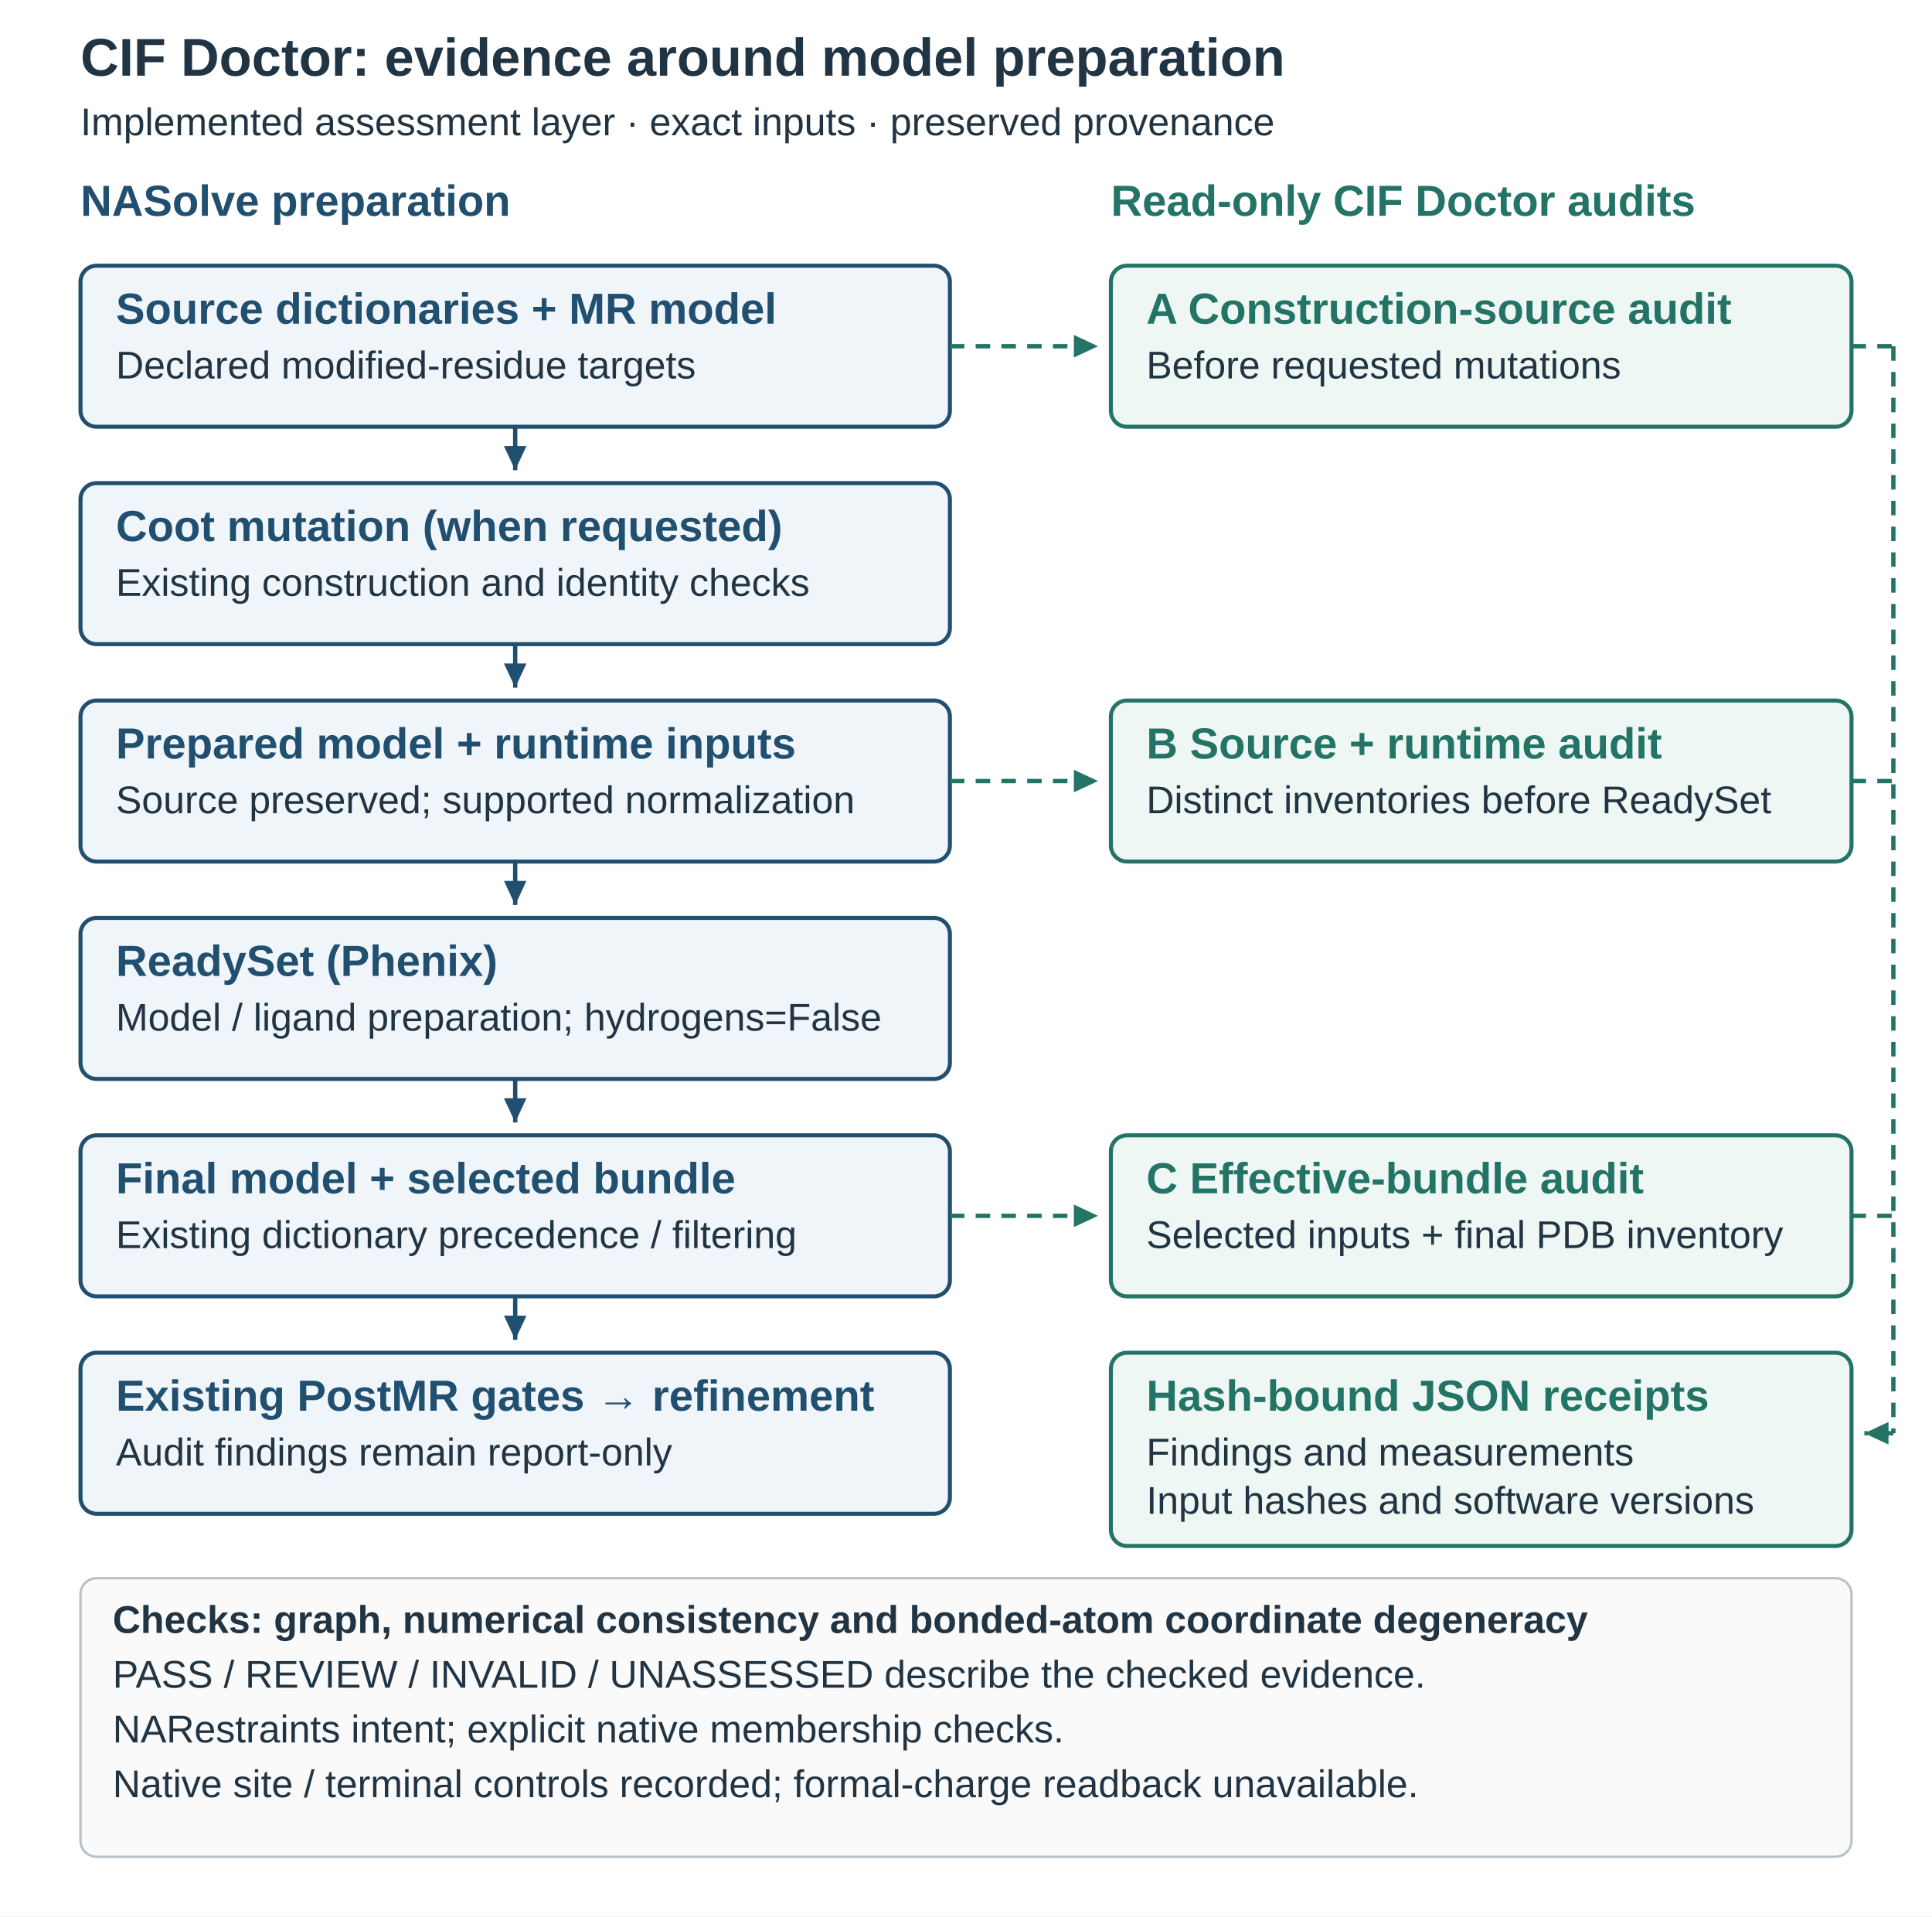
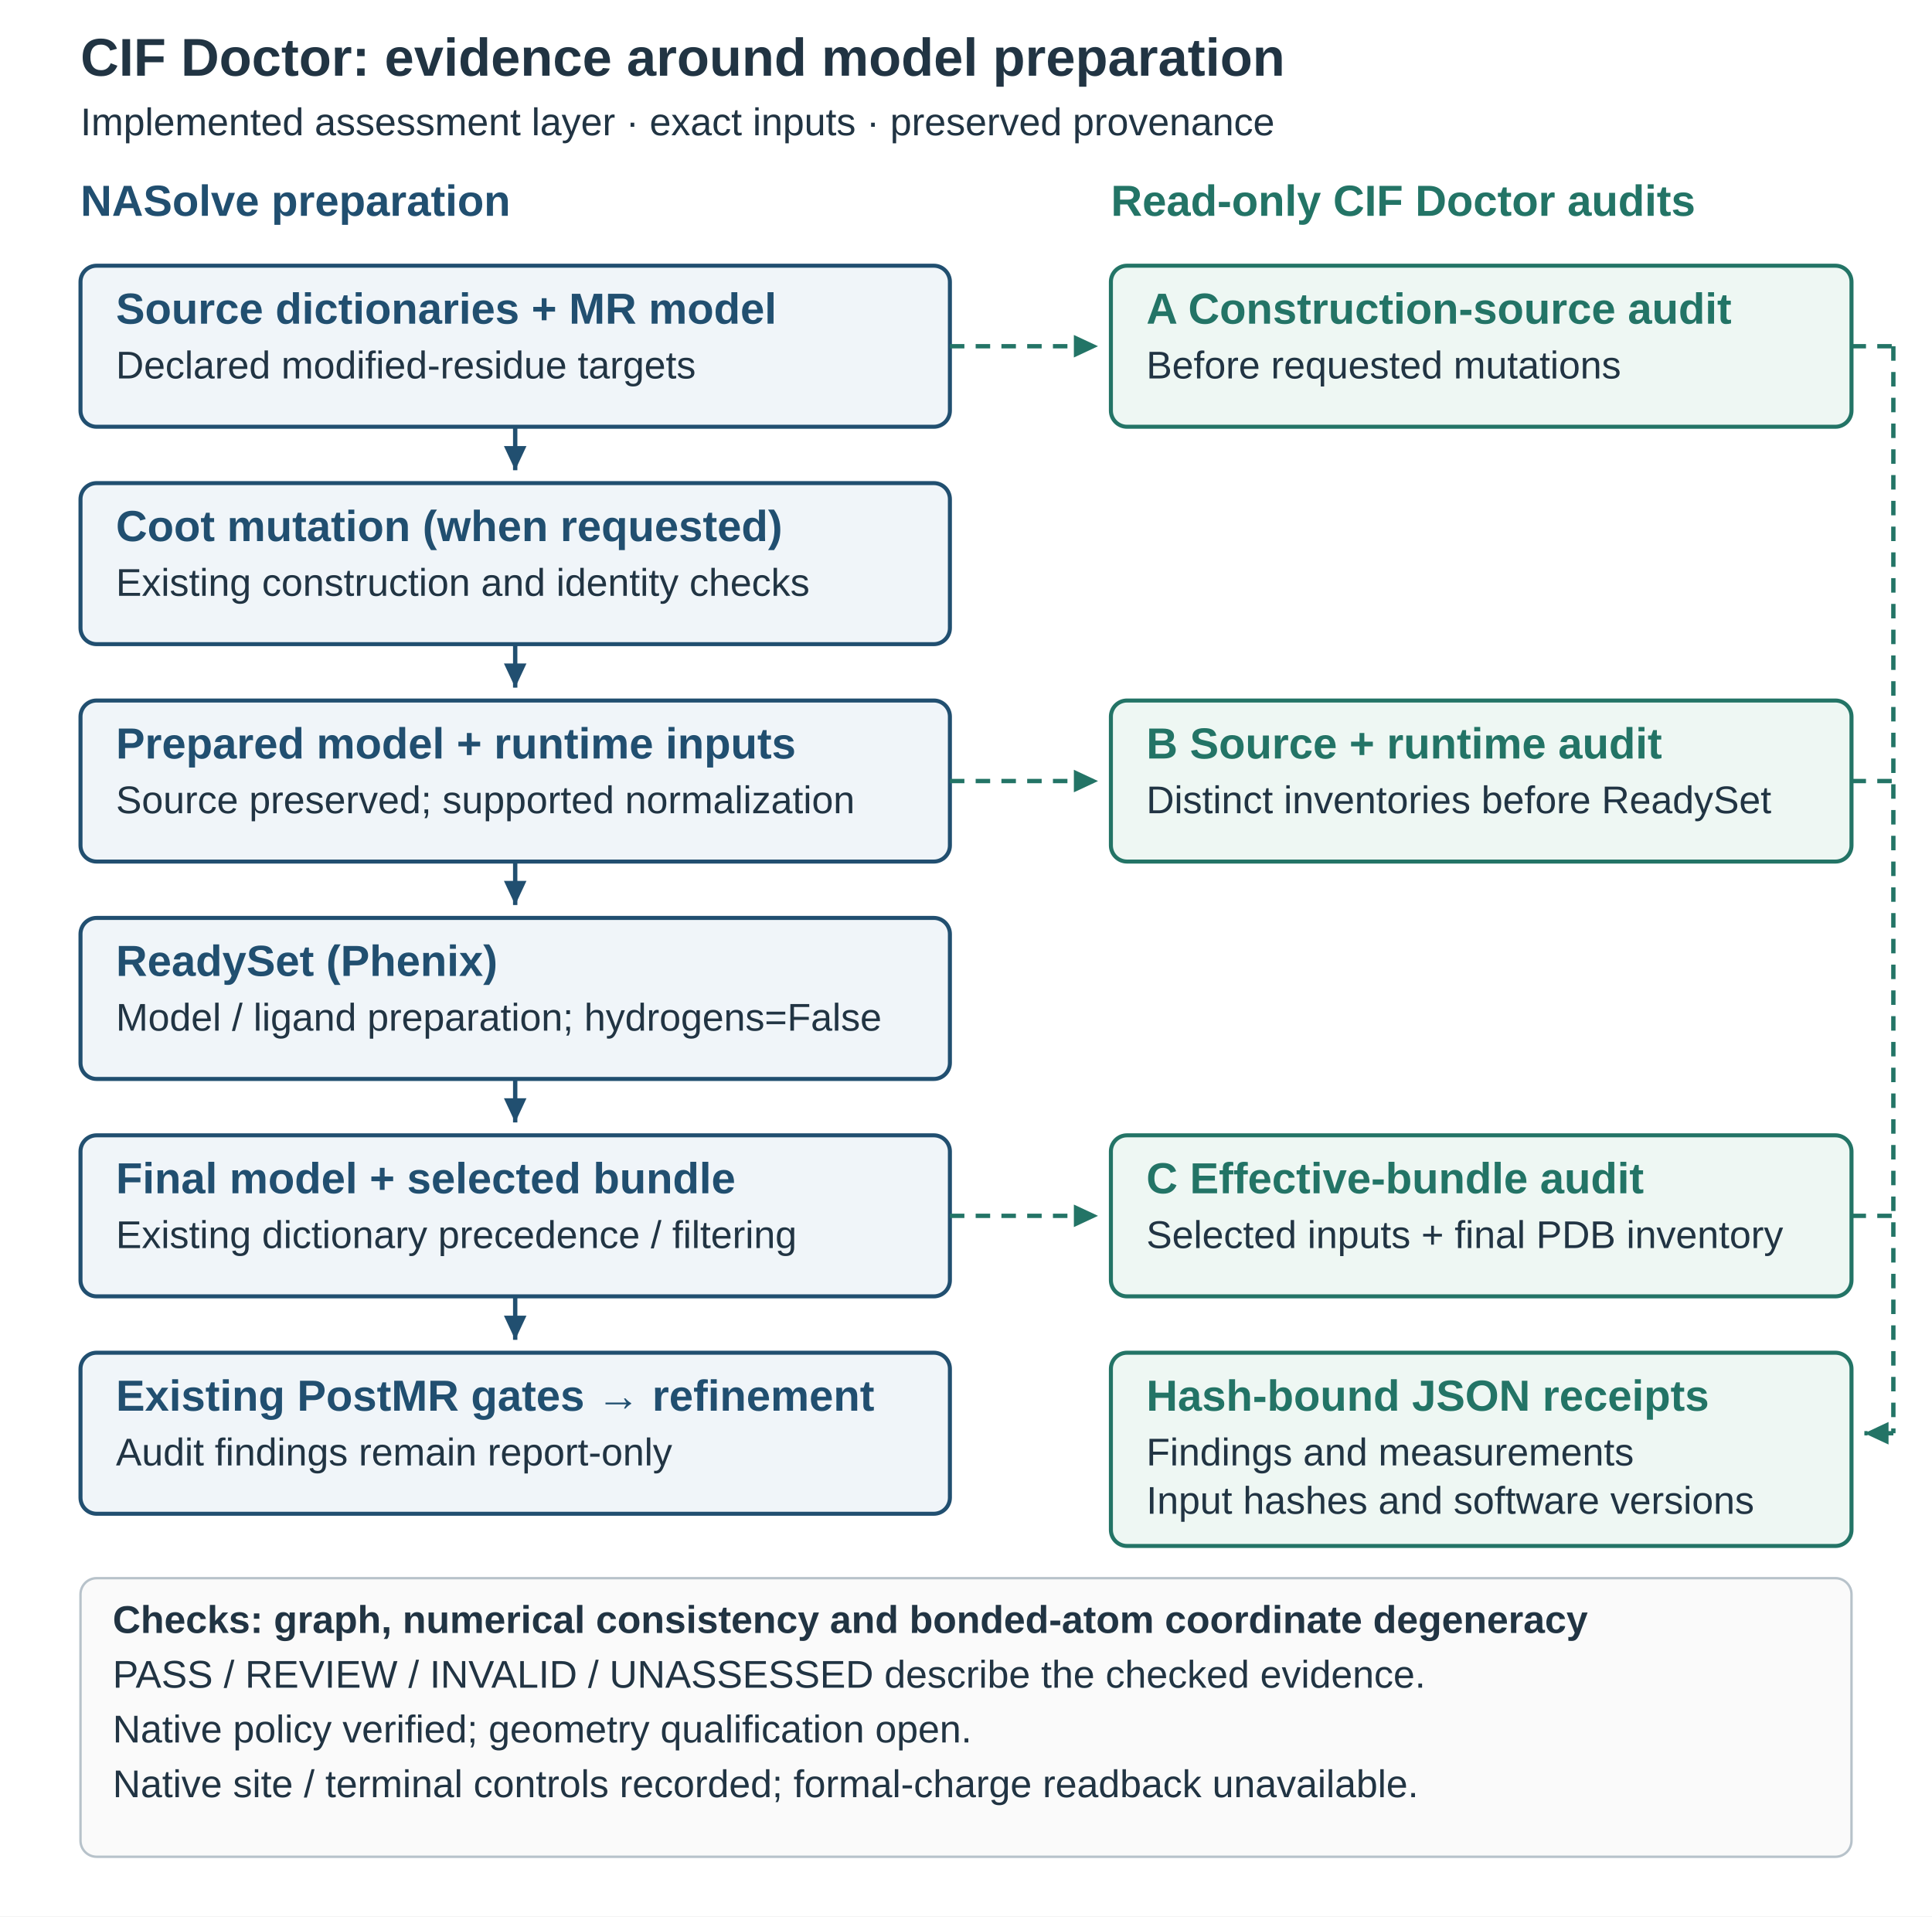
<svg xmlns="http://www.w3.org/2000/svg" width="180mm" height="178.5mm" viewBox="0 0 1200 1190" role="img" aria-labelledby="title description">
  <rect width="1200" height="1190" fill="white" />
  <text x="50" y="47" font-family="Arial, Helvetica, sans-serif" font-size="33" font-weight="bold" fill="#213443" text-anchor="start">CIF Doctor: evidence around model preparation</text>
  <text x="50" y="84" font-family="Arial, Helvetica, sans-serif" font-size="24" font-weight="normal" fill="#213443" text-anchor="start">Implemented assessment layer · exact inputs · preserved provenance</text>
  <text x="50" y="134" font-family="Arial, Helvetica, sans-serif" font-size="27" font-weight="bold" fill="#214f70" text-anchor="start">NASolve preparation</text>
  <text x="690" y="134" font-family="Arial, Helvetica, sans-serif" font-size="27" font-weight="bold" fill="#237466" text-anchor="start">Read-only CIF Doctor audits</text>
  <g id="source-inputs">
    <rect x="50" y="165" width="540" height="100" rx="10" fill="#f0f5f9" stroke="#214f70" stroke-width="2.5" />
    <text x="72" y="201" font-family="Arial, Helvetica, sans-serif" font-size="27" font-weight="bold" fill="#214f70" text-anchor="start">Source dictionaries + MR model</text>
    <text x="72" y="235" font-family="Arial, Helvetica, sans-serif" font-size="24" font-weight="normal" fill="#213443" text-anchor="start">Declared modified-residue targets</text>
  </g>
  <g id="coot-mutation">
    <rect x="50" y="300" width="540" height="100" rx="10" fill="#f0f5f9" stroke="#214f70" stroke-width="2.5" />
    <text x="72" y="336" font-family="Arial, Helvetica, sans-serif" font-size="27" font-weight="bold" fill="#214f70" text-anchor="start">Coot mutation (when requested)</text>
    <text x="72" y="370" font-family="Arial, Helvetica, sans-serif" font-size="24" font-weight="normal" fill="#213443" text-anchor="start">Existing construction and identity checks</text>
  </g>
  <g id="prepared-inputs">
    <rect x="50" y="435" width="540" height="100" rx="10" fill="#f0f5f9" stroke="#214f70" stroke-width="2.5" />
    <text x="72" y="471" font-family="Arial, Helvetica, sans-serif" font-size="27" font-weight="bold" fill="#214f70" text-anchor="start">Prepared model + runtime inputs</text>
    <text x="72" y="505" font-family="Arial, Helvetica, sans-serif" font-size="24" font-weight="normal" fill="#213443" text-anchor="start">Source preserved; supported normalization</text>
  </g>
  <g id="readyset">
    <rect x="50" y="570" width="540" height="100" rx="10" fill="#f0f5f9" stroke="#214f70" stroke-width="2.5" />
    <text x="72" y="606" font-family="Arial, Helvetica, sans-serif" font-size="27" font-weight="bold" fill="#214f70" text-anchor="start">ReadySet (Phenix)</text>
    <text x="72" y="640" font-family="Arial, Helvetica, sans-serif" font-size="24" font-weight="normal" fill="#213443" text-anchor="start">Model / ligand preparation; hydrogens=False</text>
  </g>
  <g id="effective-inputs">
    <rect x="50" y="705" width="540" height="100" rx="10" fill="#f0f5f9" stroke="#214f70" stroke-width="2.5" />
    <text x="72" y="741" font-family="Arial, Helvetica, sans-serif" font-size="27" font-weight="bold" fill="#214f70" text-anchor="start">Final model + selected bundle</text>
    <text x="72" y="775" font-family="Arial, Helvetica, sans-serif" font-size="24" font-weight="normal" fill="#213443" text-anchor="start">Existing dictionary precedence / filtering</text>
  </g>
  <g id="postmr-gates">
    <rect x="50" y="840" width="540" height="100" rx="10" fill="#f0f5f9" stroke="#214f70" stroke-width="2.5" />
    <text x="72" y="876" font-family="Arial, Helvetica, sans-serif" font-size="27" font-weight="bold" fill="#214f70" text-anchor="start">Existing PostMR gates → refinement</text>
    <text x="72" y="910" font-family="Arial, Helvetica, sans-serif" font-size="24" font-weight="normal" fill="#213443" text-anchor="start">Audit findings remain report-only</text>
  </g>
  <g id="preparation-flow-0">
    <path d="M 320.0 265.0 L 320.0 292.0" fill="none" stroke="#214f70" stroke-width="2.7" />
    <polygon points="320.0,292.0 313.0,277.0 327.0,277.0" fill="#214f70" />
  </g>
  <g id="preparation-flow-1">
    <path d="M 320.0 400.0 L 320.0 427.0" fill="none" stroke="#214f70" stroke-width="2.7" />
    <polygon points="320.0,427.0 313.0,412.0 327.0,412.0" fill="#214f70" />
  </g>
  <g id="preparation-flow-2">
    <path d="M 320.0 535.0 L 320.0 562.0" fill="none" stroke="#214f70" stroke-width="2.7" />
    <polygon points="320.0,562.0 313.0,547.0 327.0,547.0" fill="#214f70" />
  </g>
  <g id="preparation-flow-3">
    <path d="M 320.0 670.0 L 320.0 697.0" fill="none" stroke="#214f70" stroke-width="2.7" />
    <polygon points="320.0,697.0 313.0,682.0 327.0,682.0" fill="#214f70" />
  </g>
  <g id="preparation-flow-4">
    <path d="M 320.0 805.0 L 320.0 832.0" fill="none" stroke="#214f70" stroke-width="2.7" />
    <polygon points="320.0,832.0 313.0,817.0 327.0,817.0" fill="#214f70" />
  </g>
  <g id="mutation-audit">
    <rect x="690" y="165" width="460" height="100" rx="10" fill="#eef7f3" stroke="#237466" stroke-width="2.5" />
    <text x="712" y="201" font-family="Arial, Helvetica, sans-serif" font-size="27" font-weight="bold" fill="#237466" text-anchor="start">A  Construction-source audit</text>
    <text x="712" y="235" font-family="Arial, Helvetica, sans-serif" font-size="24" font-weight="normal" fill="#213443" text-anchor="start">Before requested mutations</text>
  </g>
  <g id="audit-branch-mutation-audit">
    <path d="M 590.0 215.0 L 599.0 215.0" fill="none" stroke="#237466" stroke-width="2.7" />
    <path d="M 606.0 215.0 L 615.0 215.0" fill="none" stroke="#237466" stroke-width="2.7" />
    <path d="M 622.0 215.0 L 631.0 215.0" fill="none" stroke="#237466" stroke-width="2.7" />
    <path d="M 638.0 215.0 L 647.0 215.0" fill="none" stroke="#237466" stroke-width="2.7" />
    <path d="M 654.0 215.0 L 663.0 215.0" fill="none" stroke="#237466" stroke-width="2.7" />
    <path d="M 670.0 215.0 L 679.0 215.0" fill="none" stroke="#237466" stroke-width="2.7" />
    <polygon points="682.0,215.0 667.0,222.0 667.0,208.0" fill="#237466" />
  </g>
  <g id="source-runtime-audit">
    <rect x="690" y="435" width="460" height="100" rx="10" fill="#eef7f3" stroke="#237466" stroke-width="2.5" />
    <text x="712" y="471" font-family="Arial, Helvetica, sans-serif" font-size="27" font-weight="bold" fill="#237466" text-anchor="start">B  Source + runtime audit</text>
    <text x="712" y="505" font-family="Arial, Helvetica, sans-serif" font-size="24" font-weight="normal" fill="#213443" text-anchor="start">Distinct inventories before ReadySet</text>
  </g>
  <g id="audit-branch-source-runtime-audit">
    <path d="M 590.0 485.0 L 599.0 485.0" fill="none" stroke="#237466" stroke-width="2.7" />
    <path d="M 606.0 485.0 L 615.0 485.0" fill="none" stroke="#237466" stroke-width="2.7" />
    <path d="M 622.0 485.0 L 631.0 485.0" fill="none" stroke="#237466" stroke-width="2.7" />
    <path d="M 638.0 485.0 L 647.0 485.0" fill="none" stroke="#237466" stroke-width="2.7" />
    <path d="M 654.0 485.0 L 663.0 485.0" fill="none" stroke="#237466" stroke-width="2.7" />
    <path d="M 670.0 485.0 L 679.0 485.0" fill="none" stroke="#237466" stroke-width="2.7" />
    <polygon points="682.0,485.0 667.0,492.0 667.0,478.0" fill="#237466" />
  </g>
  <g id="effective-audit">
    <rect x="690" y="705" width="460" height="100" rx="10" fill="#eef7f3" stroke="#237466" stroke-width="2.5" />
    <text x="712" y="741" font-family="Arial, Helvetica, sans-serif" font-size="27" font-weight="bold" fill="#237466" text-anchor="start">C  Effective-bundle audit</text>
    <text x="712" y="775" font-family="Arial, Helvetica, sans-serif" font-size="24" font-weight="normal" fill="#213443" text-anchor="start">Selected inputs + final PDB inventory</text>
  </g>
  <g id="audit-branch-effective-audit">
    <path d="M 590.0 755.0 L 599.0 755.0" fill="none" stroke="#237466" stroke-width="2.7" />
    <path d="M 606.0 755.0 L 615.0 755.0" fill="none" stroke="#237466" stroke-width="2.7" />
    <path d="M 622.0 755.0 L 631.0 755.0" fill="none" stroke="#237466" stroke-width="2.7" />
    <path d="M 638.0 755.0 L 647.0 755.0" fill="none" stroke="#237466" stroke-width="2.7" />
    <path d="M 654.0 755.0 L 663.0 755.0" fill="none" stroke="#237466" stroke-width="2.7" />
    <path d="M 670.0 755.0 L 679.0 755.0" fill="none" stroke="#237466" stroke-width="2.7" />
    <polygon points="682.0,755.0 667.0,762.0 667.0,748.0" fill="#237466" />
  </g>
  <g id="json-receipts">
    <rect x="690" y="840" width="460" height="120" rx="10" fill="#eef7f3" stroke="#237466" stroke-width="2.5" />
    <text x="712" y="876" font-family="Arial, Helvetica, sans-serif" font-size="27" font-weight="bold" fill="#237466" text-anchor="start">Hash-bound JSON receipts</text>
    <text x="712" y="910" font-family="Arial, Helvetica, sans-serif" font-size="24" font-weight="normal" fill="#213443" text-anchor="start">Findings and measurements</text>
    <text x="712" y="940" font-family="Arial, Helvetica, sans-serif" font-size="24" font-weight="normal" fill="#213443" text-anchor="start">Input hashes and software versions</text>
  </g>
  <g id="mutation-to-receipts">
    <path d="M 1150.0 215.0 L 1159.0 215.0" fill="none" stroke="#237466" stroke-width="2.7" />
    <path d="M 1166.0 215.0 L 1175.0 215.0" fill="none" stroke="#237466" stroke-width="2.7" />
    <path d="M 1176.0 215.0 L 1176.0 224.0" fill="none" stroke="#237466" stroke-width="2.7" />
    <path d="M 1176.0 231.0 L 1176.0 240.0" fill="none" stroke="#237466" stroke-width="2.7" />
    <path d="M 1176.0 247.0 L 1176.0 256.0" fill="none" stroke="#237466" stroke-width="2.7" />
    <path d="M 1176.0 263.0 L 1176.0 272.0" fill="none" stroke="#237466" stroke-width="2.7" />
    <path d="M 1176.0 279.0 L 1176.0 288.0" fill="none" stroke="#237466" stroke-width="2.7" />
    <path d="M 1176.0 295.0 L 1176.0 304.0" fill="none" stroke="#237466" stroke-width="2.7" />
    <path d="M 1176.0 311.0 L 1176.0 320.0" fill="none" stroke="#237466" stroke-width="2.7" />
    <path d="M 1176.0 327.0 L 1176.0 336.0" fill="none" stroke="#237466" stroke-width="2.7" />
    <path d="M 1176.0 343.0 L 1176.0 352.0" fill="none" stroke="#237466" stroke-width="2.7" />
    <path d="M 1176.0 359.0 L 1176.0 368.0" fill="none" stroke="#237466" stroke-width="2.7" />
    <path d="M 1176.0 375.0 L 1176.0 384.0" fill="none" stroke="#237466" stroke-width="2.7" />
    <path d="M 1176.0 391.0 L 1176.0 400.0" fill="none" stroke="#237466" stroke-width="2.7" />
    <path d="M 1176.0 407.0 L 1176.0 416.0" fill="none" stroke="#237466" stroke-width="2.7" />
    <path d="M 1176.0 423.0 L 1176.0 432.0" fill="none" stroke="#237466" stroke-width="2.7" />
    <path d="M 1176.0 439.0 L 1176.0 448.0" fill="none" stroke="#237466" stroke-width="2.7" />
    <path d="M 1176.0 455.0 L 1176.0 464.0" fill="none" stroke="#237466" stroke-width="2.7" />
    <path d="M 1176.0 471.0 L 1176.0 480.0" fill="none" stroke="#237466" stroke-width="2.7" />
    <path d="M 1176.0 487.0 L 1176.0 496.0" fill="none" stroke="#237466" stroke-width="2.7" />
    <path d="M 1176.0 503.0 L 1176.0 512.0" fill="none" stroke="#237466" stroke-width="2.7" />
    <path d="M 1176.0 519.0 L 1176.0 528.0" fill="none" stroke="#237466" stroke-width="2.7" />
    <path d="M 1176.0 535.0 L 1176.0 544.0" fill="none" stroke="#237466" stroke-width="2.7" />
    <path d="M 1176.0 551.0 L 1176.0 560.0" fill="none" stroke="#237466" stroke-width="2.7" />
    <path d="M 1176.0 567.0 L 1176.0 576.0" fill="none" stroke="#237466" stroke-width="2.7" />
    <path d="M 1176.0 583.0 L 1176.0 592.0" fill="none" stroke="#237466" stroke-width="2.7" />
    <path d="M 1176.0 599.0 L 1176.0 608.0" fill="none" stroke="#237466" stroke-width="2.7" />
    <path d="M 1176.0 615.0 L 1176.0 624.0" fill="none" stroke="#237466" stroke-width="2.7" />
    <path d="M 1176.0 631.0 L 1176.0 640.0" fill="none" stroke="#237466" stroke-width="2.7" />
    <path d="M 1176.0 647.0 L 1176.0 656.0" fill="none" stroke="#237466" stroke-width="2.7" />
    <path d="M 1176.0 663.0 L 1176.0 672.0" fill="none" stroke="#237466" stroke-width="2.7" />
    <path d="M 1176.0 679.0 L 1176.0 688.0" fill="none" stroke="#237466" stroke-width="2.7" />
    <path d="M 1176.0 695.0 L 1176.0 704.0" fill="none" stroke="#237466" stroke-width="2.7" />
    <path d="M 1176.0 711.0 L 1176.0 720.0" fill="none" stroke="#237466" stroke-width="2.7" />
    <path d="M 1176.0 727.0 L 1176.0 736.0" fill="none" stroke="#237466" stroke-width="2.7" />
    <path d="M 1176.0 743.0 L 1176.0 752.0" fill="none" stroke="#237466" stroke-width="2.7" />
    <path d="M 1176.0 759.0 L 1176.0 768.0" fill="none" stroke="#237466" stroke-width="2.7" />
    <path d="M 1176.0 775.0 L 1176.0 784.0" fill="none" stroke="#237466" stroke-width="2.7" />
    <path d="M 1176.0 791.0 L 1176.0 800.0" fill="none" stroke="#237466" stroke-width="2.7" />
    <path d="M 1176.0 807.0 L 1176.0 816.0" fill="none" stroke="#237466" stroke-width="2.7" />
    <path d="M 1176.0 823.0 L 1176.0 832.0" fill="none" stroke="#237466" stroke-width="2.7" />
    <path d="M 1176.0 839.0 L 1176.0 848.0" fill="none" stroke="#237466" stroke-width="2.7" />
    <path d="M 1176.0 855.0 L 1176.0 864.0" fill="none" stroke="#237466" stroke-width="2.7" />
    <path d="M 1176.0 871.0 L 1176.0 880.0" fill="none" stroke="#237466" stroke-width="2.7" />
    <path d="M 1176.0 887.0 L 1176.0 890.0" fill="none" stroke="#237466" stroke-width="2.7" />
    <path d="M 1176.0 890.0 L 1167.0 890.0" fill="none" stroke="#237466" stroke-width="2.7" />
    <path d="M 1160.0 890.0 L 1158.0 890.0" fill="none" stroke="#237466" stroke-width="2.7" />
    <polygon points="1158.0,890.0 1173.0,883.0 1173.0,897.0" fill="#237466" />
  </g>
  <g id="source-to-receipts">
    <path d="M 1150.0 485.0 L 1159.0 485.0" fill="none" stroke="#237466" stroke-width="2.7" />
    <path d="M 1166.0 485.0 L 1175.0 485.0" fill="none" stroke="#237466" stroke-width="2.7" />
  </g>
  <g id="effective-to-receipts">
    <path d="M 1150.0 755.0 L 1159.0 755.0" fill="none" stroke="#237466" stroke-width="2.7" />
    <path d="M 1166.0 755.0 L 1175.0 755.0" fill="none" stroke="#237466" stroke-width="2.7" />
  </g>
  <g id="scope-notes">
    <rect x="50" y="980" width="1100" height="173" rx="10" fill="#fafafa" stroke="#b7c2ca" stroke-width="1.5" />
    <text x="70" y="1014" font-family="Arial, Helvetica, sans-serif" font-size="24" font-weight="bold" fill="#213443" text-anchor="start">Checks: graph, numerical consistency and bonded-atom coordinate degeneracy</text>
    <text x="70" y="1048" font-family="Arial, Helvetica, sans-serif" font-size="24" font-weight="normal" fill="#213443" text-anchor="start">PASS / REVIEW / INVALID / UNASSESSED describe the checked evidence.</text>
-     <text x="70" y="1082" font-family="Arial, Helvetica, sans-serif" font-size="24" font-weight="normal" fill="#213443" text-anchor="start">NARestraints intent; explicit native membership checks.</text>
+     <text x="70" y="1082" font-family="Arial, Helvetica, sans-serif" font-size="24" font-weight="normal" fill="#213443" text-anchor="start">Native policy verified; geometry qualification open.</text>
    <text x="70" y="1116" font-family="Arial, Helvetica, sans-serif" font-size="24" font-weight="normal" fill="#213443" text-anchor="start">Native site / terminal controls recorded; formal-charge readback unavailable.</text>
  </g>
</svg>
